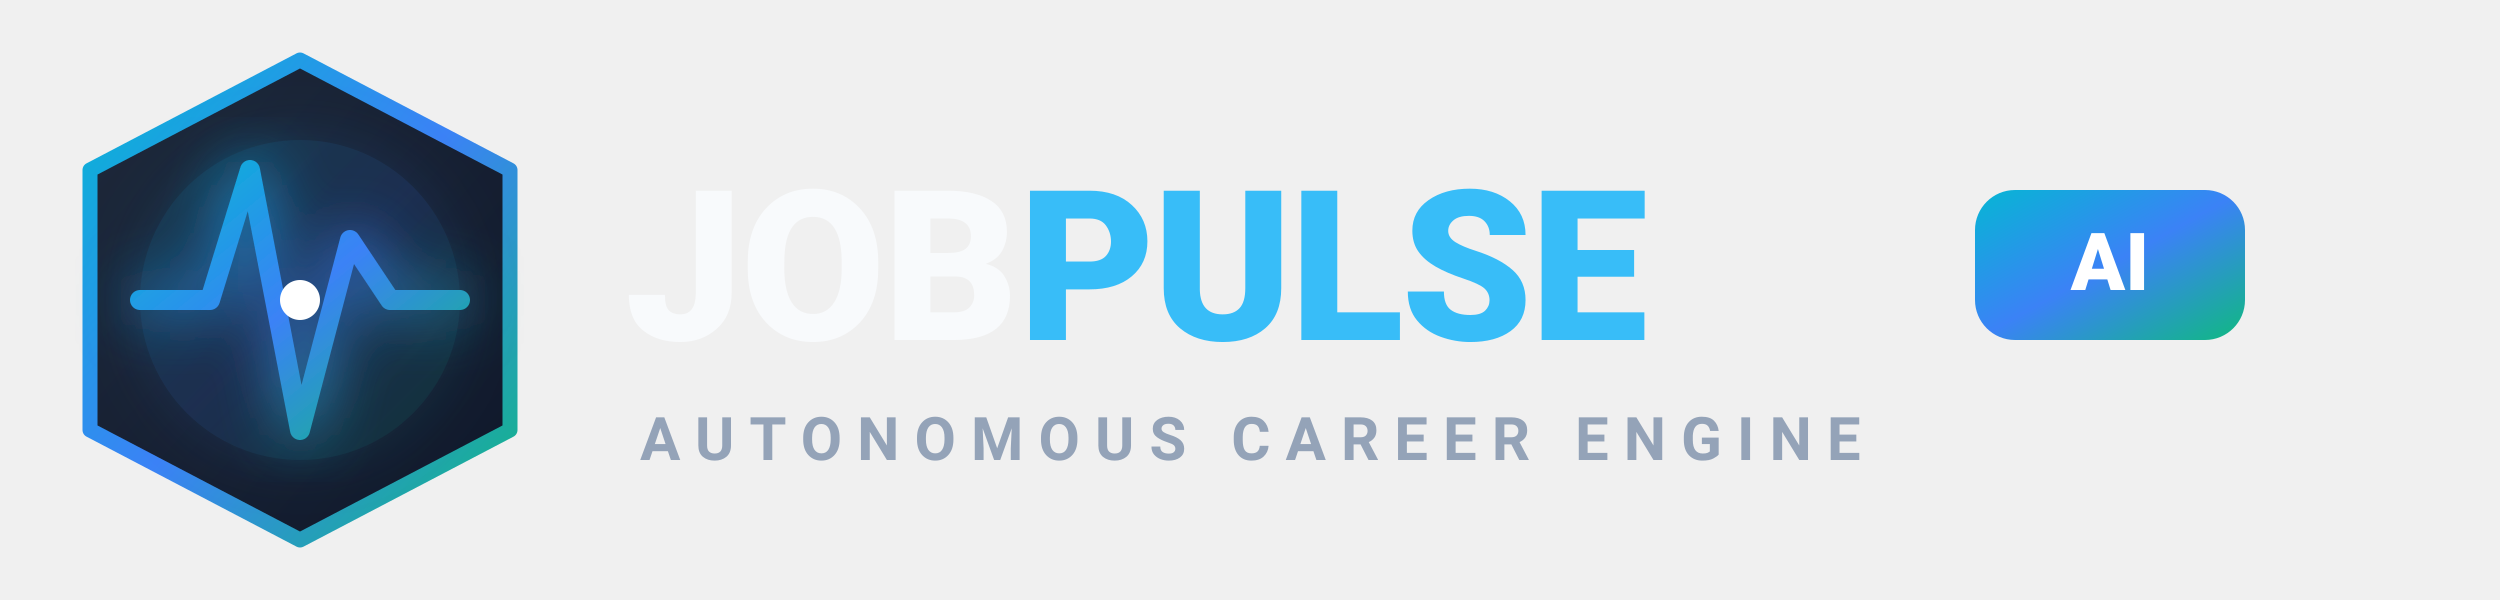
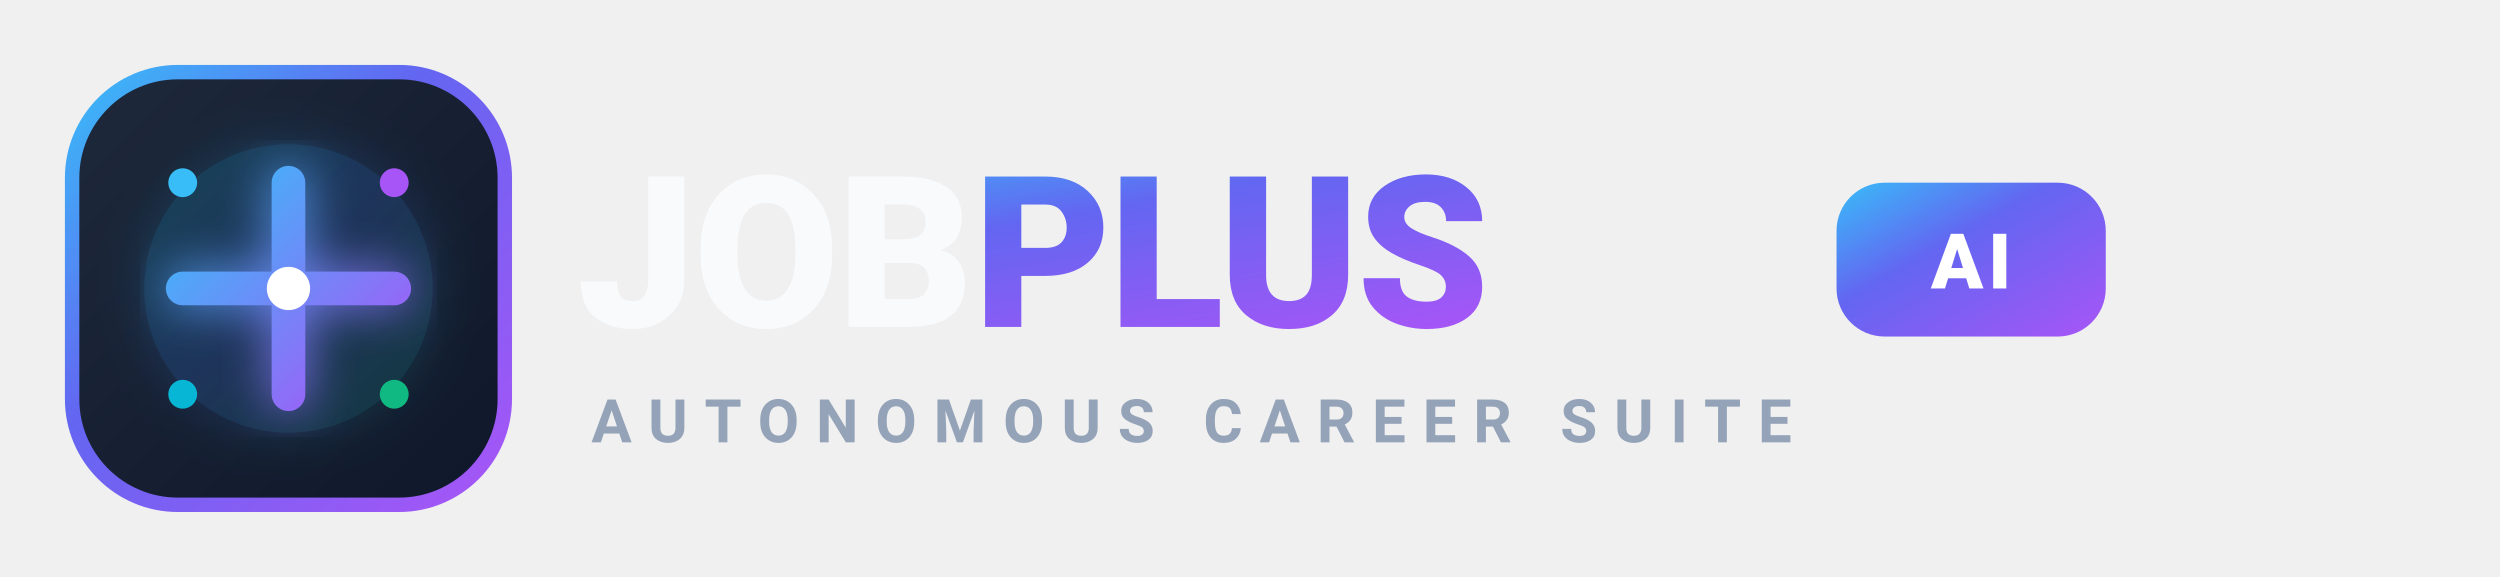
- <svg xmlns="http://www.w3.org/2000/svg" viewBox="0 0 500 120" width="100%" height="100%">
+ <svg xmlns="http://www.w3.org/2000/svg" viewBox="0 0 520 120" width="100%" height="100%">
  <defs>
-     <linearGradient id="primaryGrad" x1="0%" y1="0%" x2="100%" y2="100%">
+     <linearGradient id="jobplusPrimary" x1="0%" y1="0%" x2="100%" y2="100%">
      <stop offset="0%" stop-color="#38bdf8" />
-       <stop offset="50%" stop-color="#6366f1" />
+       <stop offset="40%" stop-color="#6366f1" />
      <stop offset="100%" stop-color="#a855f7" />
    </linearGradient>
-     <linearGradient id="pulseGrad" x1="0%" y1="0%" x2="100%" y2="100%">
+     <linearGradient id="jobplusAccent" x1="0%" y1="0%" x2="100%" y2="100%">
      <stop offset="0%" stop-color="#06b6d4" />
      <stop offset="50%" stop-color="#3b82f6" />
      <stop offset="100%" stop-color="#10b981" />
    </linearGradient>
-     <linearGradient id="shieldGrad" x1="0%" y1="0%" x2="100%" y2="100%">
+     <linearGradient id="badgeBg" x1="0%" y1="0%" x2="100%" y2="100%">
      <stop offset="0%" stop-color="#1e293b" />
      <stop offset="100%" stop-color="#0f172a" />
    </linearGradient>
-     <filter id="glow" x="-20%" y="-20%" width="140%" height="140%">
-       <feGaussianBlur stdDeviation="6" result="blur" />
+     <linearGradient id="plusGrad" x1="0%" y1="0%" x2="100%" y2="100%">
+       <stop offset="0%" stop-color="#38bdf8" />
+       <stop offset="100%" stop-color="#a855f7" />
+     </linearGradient>
+     <filter id="logoGlow" x="-20%" y="-20%" width="140%" height="140%">
+       <feGaussianBlur stdDeviation="5" result="blur" />
      <feComposite in="SourceGraphic" in2="blur" operator="over" />
    </filter>
  </defs>
  <g transform="translate(10, 10)">
-     <path d="M 50 2 L 92 24 L 92 76 L 50 98 L 8 76 L 8 24 Z" fill="url(#shieldGrad)" stroke="url(#pulseGrad)" stroke-width="3" stroke-linejoin="round" />
-     <circle cx="50" cy="50" r="32" fill="url(#pulseGrad)" opacity="0.15" filter="url(#glow)" />
-     <path d="M 18 50 L 32 50 L 40 24 L 50 76 L 60 38 L 68 50 L 82 50" fill="none" stroke="url(#pulseGrad)" stroke-width="4" stroke-linecap="round" stroke-linejoin="round" filter="url(#glow)" />
-     <circle cx="50" cy="50" r="4" fill="#ffffff" />
+     <rect x="5" y="5" width="90" height="90" rx="22" fill="url(#badgeBg)" stroke="url(#jobplusPrimary)" stroke-width="3" />
+     <circle cx="50" cy="50" r="30" fill="url(#jobplusAccent)" opacity="0.2" filter="url(#logoGlow)" />
+     <path d="M 50 28 L 50 72 M 28 50 L 72 50" stroke="url(#plusGrad)" stroke-width="7" stroke-linecap="round" stroke-linejoin="round" filter="url(#logoGlow)" />
+     <circle cx="28" cy="28" r="3" fill="#38bdf8" />
+     <circle cx="72" cy="28" r="3" fill="#a855f7" />
+     <circle cx="28" cy="72" r="3" fill="#06b6d4" />
+     <circle cx="72" cy="72" r="3" fill="#10b981" />
+     <circle cx="50" cy="50" r="4.5" fill="#ffffff" />
  </g>
-   <g transform="translate(125, 30)">
-     <text x="0" y="38" font-family="system-ui, -apple-system, BlinkMacSystemFont, 'Segoe UI', Roboto, sans-serif" font-size="42" font-weight="900" letter-spacing="-0.5" fill="#f8fafc">
-       JOB<tspan fill="#38bdf8">PULSE</tspan>
+   <g transform="translate(120, 24)">
+     <text x="0" y="44" font-family="system-ui, -apple-system, BlinkMacSystemFont, 'Segoe UI', Roboto, sans-serif" font-size="44" font-weight="900" letter-spacing="-0.5" fill="#f8fafc">
+       JOB<tspan fill="url(#jobplusPrimary)">PLUS</tspan>
    </text>
-     <text x="3" y="62" font-family="system-ui, -apple-system, BlinkMacSystemFont, 'Segoe UI', Roboto, sans-serif" font-size="12" font-weight="600" letter-spacing="3" fill="#94a3b8">
-       AUTONOMOUS CAREER ENGINE
+     <text x="3" y="68" font-family="system-ui, -apple-system, BlinkMacSystemFont, 'Segoe UI', Roboto, sans-serif" font-size="12.5" font-weight="700" letter-spacing="3.5" fill="#94a3b8">
+       AUTONOMOUS CAREER SUITE
    </text>
-     <g transform="translate(270, 8)">
-       <rect x="0" y="0" width="54" height="30" rx="8" fill="url(#pulseGrad)" />
-       <text x="27" y="20" font-family="system-ui, -apple-system, BlinkMacSystemFont, 'Segoe UI', Roboto, sans-serif" font-size="16" font-weight="900" fill="#ffffff" text-anchor="middle">
+     <g transform="translate(262, 14)">
+       <rect x="0" y="0" width="56" height="32" rx="10" fill="url(#jobplusPrimary)" />
+       <text x="28" y="22" font-family="system-ui, -apple-system, BlinkMacSystemFont, 'Segoe UI', Roboto, sans-serif" font-size="16" font-weight="900" letter-spacing="1" fill="#ffffff" text-anchor="middle">
        AI
      </text>
    </g>
  </g>
</svg>
